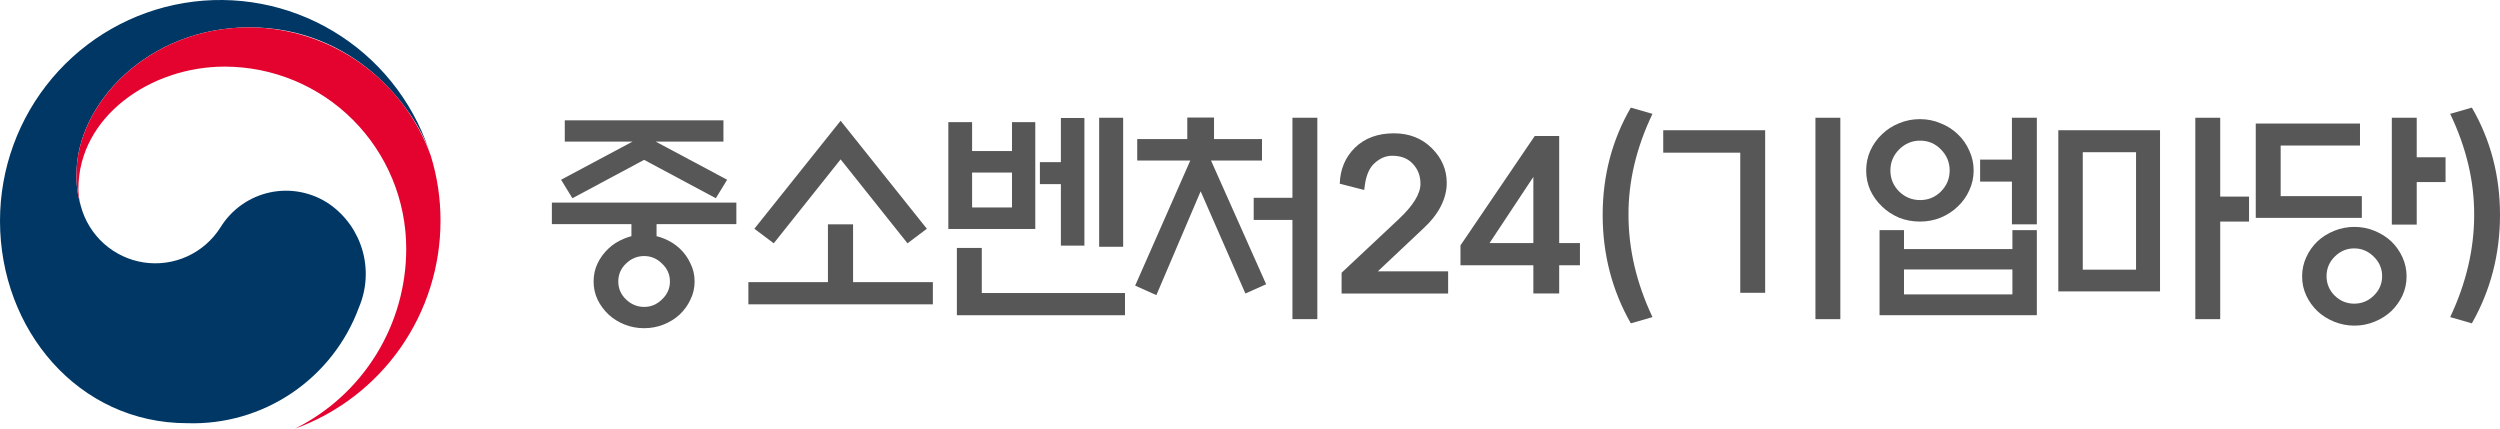
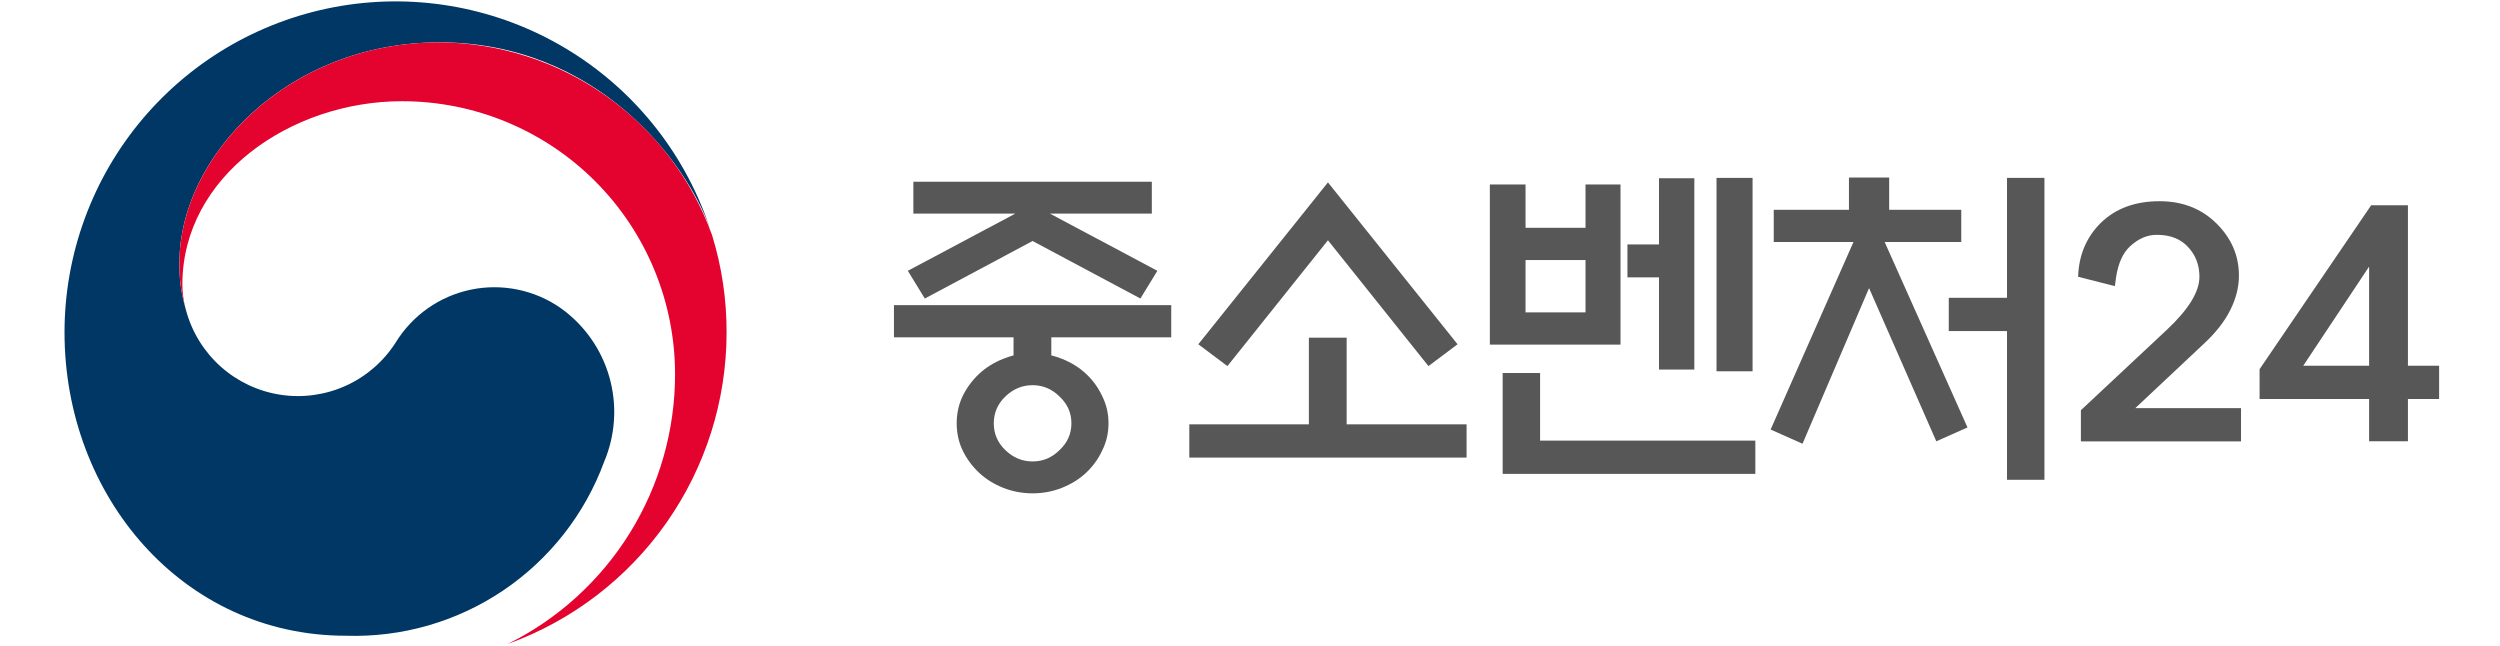
- <svg xmlns="http://www.w3.org/2000/svg" width="280" height="48" viewBox="0 0 280 48" fill="none">
-   <path d="M36.96 22.906C35.995 22.233 34.903 21.766 33.752 21.532C32.6 21.297 31.413 21.301 30.263 21.543C29.113 21.785 28.025 22.26 27.065 22.939C26.104 23.617 25.292 24.485 24.678 25.49C23.778 26.904 22.488 28.025 20.965 28.718C19.442 29.411 17.751 29.645 16.097 29.393C14.443 29.141 12.898 28.413 11.649 27.297C10.4 26.181 9.501 24.726 9.061 23.108C9.054 23.075 9.046 23.05 9.036 23.017C9.029 22.98 9.019 22.944 9.007 22.908C8.682 21.79 8.532 20.629 8.565 19.465C8.565 11.702 16.507 3.061 27.95 3.061C39.666 3.061 46.37 12.004 48.096 16.973C48.067 16.886 48.04 16.799 48.01 16.709C46.115 11.171 42.322 6.487 37.306 3.489C32.29 0.491 26.376 -0.626 20.616 0.337C14.855 1.3 9.623 4.28 5.848 8.747C2.073 13.215 0.001 18.88 0 24.735C0 36.946 8.784 47.398 20.967 47.398C25.129 47.535 29.229 46.353 32.683 44.02C36.138 41.688 38.771 38.324 40.21 34.405C41.057 32.404 41.196 30.173 40.605 28.081C40.014 25.99 38.728 24.164 36.96 22.906Z" fill="#003764" />
-   <path d="M48.253 17.459C46.741 13.267 43.986 9.64 40.356 7.067C36.727 4.493 32.398 3.096 27.952 3.064C16.511 3.064 8.567 11.706 8.567 19.468C8.534 20.632 8.684 21.793 9.01 22.911C8.863 22.334 8.786 21.741 8.783 21.146C8.783 13.062 16.86 7.461 25.154 7.461C30.549 7.461 35.723 9.609 39.538 13.434C43.353 17.258 45.497 22.446 45.497 27.855C45.5 32.04 44.337 36.142 42.141 39.7C39.944 43.259 36.801 46.132 33.064 47.996V48.002C37.832 46.27 41.951 43.107 44.863 38.945C47.774 34.783 49.336 29.822 49.337 24.738C49.344 22.271 48.978 19.817 48.253 17.459Z" fill="#E4032E" />
-   <path d="M280 24.069C280 28.471 278.95 32.52 276.849 36.215L274.421 35.515C276.212 31.717 277.107 27.901 277.107 24.069C277.124 20.305 276.229 16.532 274.421 12.751L276.849 12.052C278.95 15.678 280 19.683 280 24.069Z" fill="#575757" />
-   <path d="M264.526 21.967V24.402H252.645V13.835H264.319V16.296H255.434V21.967H264.526ZM270.673 25.153H267.884V13.188H270.673V17.617H273.902V20.388H270.673V25.153ZM269.537 30.954C269.537 31.714 269.382 32.43 269.072 33.104C268.762 33.76 268.348 34.338 267.832 34.839C267.298 35.34 266.67 35.737 265.946 36.03C265.24 36.324 264.491 36.47 263.699 36.47C262.907 36.47 262.15 36.324 261.426 36.03C260.703 35.737 260.075 35.34 259.541 34.839C259.024 34.338 258.611 33.76 258.301 33.104C257.991 32.43 257.836 31.714 257.836 30.954C257.836 30.194 257.991 29.478 258.301 28.805C258.611 28.131 259.024 27.544 259.541 27.044C260.075 26.543 260.703 26.146 261.426 25.852C262.15 25.559 262.907 25.412 263.699 25.412C264.491 25.412 265.24 25.559 265.946 25.852C266.67 26.146 267.298 26.543 267.832 27.044C268.348 27.544 268.762 28.131 269.072 28.805C269.382 29.478 269.537 30.194 269.537 30.954ZM266.799 30.928C266.799 30.082 266.489 29.357 265.869 28.753C265.249 28.131 264.517 27.82 263.673 27.82C262.83 27.82 262.098 28.131 261.478 28.753C260.875 29.357 260.574 30.082 260.574 30.928C260.574 31.774 260.875 32.499 261.478 33.104C262.098 33.708 262.83 34.01 263.673 34.01C264.517 34.01 265.249 33.708 265.869 33.104C266.489 32.499 266.799 31.774 266.799 30.928Z" fill="#575757" />
-   <path d="M230.532 14.586H241.923V32.637H230.532V14.586ZM239.237 17.047H233.27V30.203H239.237V17.047ZM248.664 35.745H245.875V13.188H248.664V22.019H251.893V24.816H248.664V35.745Z" fill="#575757" />
-   <path d="M221.048 19.093C221.048 19.887 220.885 20.629 220.558 21.32C220.248 22.011 219.817 22.615 219.266 23.133C218.732 23.651 218.095 24.065 217.355 24.376C216.632 24.669 215.857 24.816 215.03 24.816C214.204 24.816 213.42 24.669 212.68 24.376C211.957 24.065 211.328 23.651 210.794 23.133C210.243 22.615 209.804 22.011 209.477 21.32C209.167 20.629 209.012 19.887 209.012 19.093C209.012 18.299 209.167 17.556 209.477 16.866C209.804 16.158 210.243 15.545 210.794 15.027C211.328 14.509 211.957 14.103 212.68 13.809C213.42 13.499 214.204 13.343 215.03 13.343C215.857 13.343 216.632 13.499 217.355 13.809C218.095 14.103 218.732 14.509 219.266 15.027C219.817 15.545 220.248 16.158 220.558 16.866C220.885 17.556 221.048 18.299 221.048 19.093ZM218.362 19.093C218.362 18.178 218.035 17.392 217.381 16.736C216.744 16.08 215.969 15.752 215.056 15.752C214.144 15.752 213.36 16.08 212.706 16.736C212.051 17.392 211.724 18.178 211.724 19.093C211.724 20.008 212.051 20.793 212.706 21.45C213.36 22.088 214.144 22.408 215.056 22.408C215.969 22.408 216.744 22.088 217.381 21.45C218.035 20.793 218.362 20.008 218.362 19.093ZM221.772 17.875H225.336V13.188H228.126V25.127H225.336V20.336H221.772V17.875ZM225.388 30.177H213.248V32.974H225.388V30.177ZM210.51 25.774H213.248V27.898H225.388V25.774H228.126V35.305H210.51V25.774Z" fill="#575757" />
-   <path d="M197.698 32.793H194.909V17.099H186.282V14.586H197.698V32.793ZM203.329 13.188H206.118V35.745H203.329V13.188Z" fill="#575757" />
-   <path d="M179.499 24.069C179.499 19.683 180.549 15.678 182.65 12.052L185.078 12.751C183.27 16.532 182.374 20.305 182.391 24.069C182.391 27.901 183.287 31.717 185.078 35.515L182.65 36.215C180.549 32.52 179.499 28.471 179.499 24.069Z" fill="#575757" />
-   <path d="M174.629 32.867H171.736V29.708H163.574V27.481L171.891 15.231H174.629V27.222H176.954V29.708H174.629V32.867ZM171.736 27.222V19.815L166.829 27.222H171.736Z" fill="#575757" />
-   <path d="M162.191 32.879H150.258V30.548L156.664 24.54C158.283 23.02 159.092 21.699 159.092 20.577C159.092 19.697 158.808 18.954 158.239 18.35C157.688 17.746 156.914 17.444 155.915 17.444C155.192 17.444 154.52 17.737 153.9 18.324C153.401 18.79 153.065 19.524 152.893 20.525C152.858 20.767 152.824 21.017 152.79 21.276L150.052 20.577C150.103 18.954 150.672 17.608 151.756 16.537C152.858 15.467 154.314 14.931 156.122 14.931C157.826 14.931 159.238 15.484 160.357 16.589C161.477 17.694 162.036 18.997 162.036 20.5C162.036 21.346 161.821 22.2 161.391 23.063C160.96 23.927 160.297 24.773 159.402 25.601L154.314 30.392H162.191V32.879Z" fill="#575757" />
-   <path d="M132.975 15.572V13.163H135.971V15.572H141.344V17.98H135.635L141.808 31.836L139.484 32.872L134.473 21.425L129.514 33.053L127.138 31.991L133.311 17.98H127.37V15.572H132.975ZM144.753 24.636H140.414V22.15H144.753V13.189H147.542V35.746H144.753V24.636Z" fill="#575757" />
-   <path d="M113.343 19.326H108.875V23.236H113.343V19.326ZM115.952 25.645H106.214V13.68H108.875V16.917H113.343V13.68H115.952V25.645ZM123.106 13.188H125.793V27.639H123.106V13.188ZM118.819 13.214H121.453V27.51H118.819V20.621H116.468V18.16H118.819V13.214ZM107.17 35.305V27.769H109.96V32.819H125.999V35.305H107.17Z" fill="#575757" />
-   <path d="M94.149 17.849L86.659 27.25L84.489 25.619L94.149 13.524L103.809 25.619L101.64 27.25L94.149 17.849ZM92.729 31.601V25.127H95.544V31.601H104.481V34.087H83.818V31.601H92.729Z" fill="#575757" />
-   <path d="M81.026 15.858H73.432L81.439 20.131L80.173 22.203L72.141 17.904L64.108 22.203L62.842 20.131L70.849 15.858H63.255V13.475H81.026V15.858ZM70.72 26.45V25.103H61.809V22.695H82.472V25.103H73.535V26.45C73.811 26.519 74.078 26.605 74.336 26.709C75.025 26.985 75.619 27.357 76.118 27.823C76.635 28.306 77.04 28.867 77.332 29.506C77.642 30.128 77.797 30.801 77.797 31.526C77.797 32.251 77.642 32.925 77.332 33.546C77.04 34.185 76.635 34.746 76.118 35.23C75.619 35.696 75.025 36.067 74.336 36.343C73.647 36.619 72.915 36.758 72.141 36.758C71.366 36.758 70.634 36.619 69.945 36.343C69.256 36.067 68.662 35.696 68.163 35.23C67.646 34.746 67.233 34.185 66.923 33.546C66.63 32.925 66.484 32.251 66.484 31.526C66.484 30.801 66.63 30.128 66.923 29.506C67.233 28.867 67.646 28.306 68.163 27.823C68.662 27.357 69.256 26.985 69.945 26.709C70.203 26.605 70.462 26.519 70.72 26.45ZM75.033 31.526C75.033 30.749 74.741 30.084 74.155 29.532C73.587 28.962 72.915 28.677 72.141 28.677C71.366 28.677 70.686 28.962 70.1 29.532C69.532 30.084 69.248 30.749 69.248 31.526C69.248 32.303 69.532 32.968 70.1 33.52C70.686 34.09 71.366 34.375 72.141 34.375C72.915 34.375 73.587 34.09 74.155 33.52C74.741 32.968 75.033 32.303 75.033 31.526Z" fill="#575757" />
+ <svg xmlns="http://www.w3.org/2000/svg" width="186" height="48" viewBox="0 0 186 48" fill="none">
+   <path d="M41.701 22.911C40.737 22.241 39.647 21.776 38.498 21.543C37.348 21.309 36.163 21.313 35.015 21.554C33.867 21.795 32.78 22.268 31.821 22.944C30.862 23.619 30.052 24.484 29.439 25.484C28.54 26.892 27.252 28.008 25.731 28.698C24.211 29.388 22.522 29.622 20.871 29.37C19.22 29.119 17.677 28.394 16.43 27.283C15.184 26.172 14.286 24.723 13.847 23.112C13.839 23.079 13.831 23.054 13.822 23.021C13.814 22.985 13.805 22.948 13.793 22.913C13.467 21.8 13.319 20.643 13.351 19.485C13.351 11.755 21.281 3.151 32.705 3.151C44.402 3.151 51.096 12.056 52.819 17.004C52.79 16.917 52.763 16.83 52.733 16.741C50.841 11.227 47.054 6.562 42.046 3.577C37.038 0.592 31.133 -0.52 25.383 0.439C19.632 1.397 14.407 4.365 10.638 8.813C6.87 13.261 4.801 18.902 4.8 24.732C4.8 36.891 13.57 47.299 25.733 47.299C29.889 47.434 33.982 46.257 37.431 43.935C40.88 41.612 43.509 38.263 44.946 34.361C45.791 32.368 45.93 30.147 45.34 28.064C44.75 25.982 43.466 24.163 41.701 22.911Z" fill="#003764" />
+   <path d="M52.975 17.486C51.467 13.312 48.715 9.7 45.091 7.138C41.468 4.575 37.146 3.184 32.708 3.152C21.284 3.152 13.354 11.758 13.354 19.486C13.321 20.645 13.47 21.802 13.795 22.914C13.648 22.34 13.572 21.75 13.569 21.157C13.569 13.108 21.632 7.53 29.914 7.53C35.3 7.53 40.466 9.669 44.275 13.478C48.084 17.286 50.224 22.451 50.224 27.837C50.227 32.004 49.066 36.089 46.873 39.632C44.68 43.175 41.542 46.036 37.811 47.892V47.898C42.571 46.173 46.684 43.024 49.591 38.88C52.498 34.735 54.057 29.796 54.058 24.733C54.065 22.277 53.7 19.833 52.975 17.486Z" fill="#E4032E" />
+   <path d="M179.15 32.831H176.262V29.684H168.113V27.467L176.416 15.27H179.15V27.209H181.471V29.684H179.15V32.831ZM176.262 27.209V19.834L171.362 27.209H176.262Z" fill="#575757" />
+   <path d="M166.732 32.84H154.818V30.519L161.213 24.537C162.829 23.024 163.637 21.709 163.637 20.591C163.637 19.714 163.354 18.975 162.786 18.373C162.236 17.772 161.463 17.471 160.466 17.471C159.744 17.471 159.073 17.763 158.454 18.348C157.956 18.812 157.62 19.542 157.448 20.54C157.414 20.78 157.38 21.029 157.345 21.287L154.612 20.591C154.663 18.975 155.231 17.634 156.314 16.568C157.414 15.502 158.867 14.97 160.672 14.97C162.374 14.97 163.784 15.52 164.901 16.62C166.018 17.72 166.577 19.018 166.577 20.514C166.577 21.356 166.362 22.207 165.933 23.067C165.503 23.926 164.841 24.769 163.947 25.594L158.867 30.364H166.732V32.84Z" fill="#575757" />
+   <path d="M137.562 15.608V13.209H140.554V15.608H145.918V18.006H140.218L146.382 31.802L144.061 32.833L139.058 21.435L134.107 33.014L131.734 31.957L137.898 18.006H131.966V15.608H137.562ZM149.321 24.633H144.989V22.157H149.321V13.235H152.107V35.696H149.321V24.633Z" fill="#575757" />
+   <path d="M117.962 19.347H113.5V23.241H117.962V19.347ZM120.566 25.639H110.844V13.725H113.5V16.948H117.962V13.725H120.566V25.639ZM127.709 13.235H130.391V27.624H127.709V13.235ZM123.429 13.261H126.059V27.495H123.429V20.636H121.082V18.186H123.429V13.261ZM111.798 35.257V27.753H114.583V32.782H130.597V35.257H111.798Z" fill="#575757" />
+   <path d="M98.799 17.877L91.32 27.238L89.154 25.613L98.799 13.57L108.443 25.613L106.277 27.238L98.799 17.877ZM97.381 31.57V25.123H100.191V31.57H109.114V34.045H88.484V31.57H97.381Z" fill="#575757" />
+   <path d="M85.696 15.893H78.115L86.109 20.148L84.845 22.211L76.825 17.931L68.805 22.211L67.542 20.148L75.536 15.893H67.954V13.521H85.696V15.893ZM75.407 26.441V25.099H66.51V22.701H87.14V25.099H78.218V26.441C78.493 26.509 78.759 26.595 79.017 26.698C79.705 26.973 80.298 27.343 80.796 27.807C81.312 28.288 81.716 28.847 82.009 29.483C82.318 30.102 82.473 30.773 82.473 31.495C82.473 32.217 82.318 32.887 82.009 33.506C81.716 34.142 81.312 34.701 80.796 35.182C80.298 35.647 79.705 36.016 79.017 36.291C78.329 36.566 77.599 36.704 76.825 36.704C76.052 36.704 75.321 36.566 74.633 36.291C73.946 36.016 73.353 35.647 72.854 35.182C72.338 34.701 71.926 34.142 71.616 33.506C71.324 32.887 71.178 32.217 71.178 31.495C71.178 30.773 71.324 30.102 71.616 29.483C71.926 28.847 72.338 28.288 72.854 27.807C73.353 27.343 73.946 26.973 74.633 26.698C74.891 26.595 75.149 26.509 75.407 26.441ZM79.713 31.495C79.713 30.721 79.421 30.059 78.837 29.509C78.269 28.942 77.599 28.658 76.825 28.658C76.052 28.658 75.373 28.942 74.788 29.509C74.221 30.059 73.937 30.721 73.937 31.495C73.937 32.268 74.221 32.93 74.788 33.48C75.373 34.048 76.052 34.331 76.825 34.331C77.599 34.331 78.269 34.048 78.837 33.48C79.421 32.93 79.713 32.268 79.713 31.495Z" fill="#575757" />
</svg>
